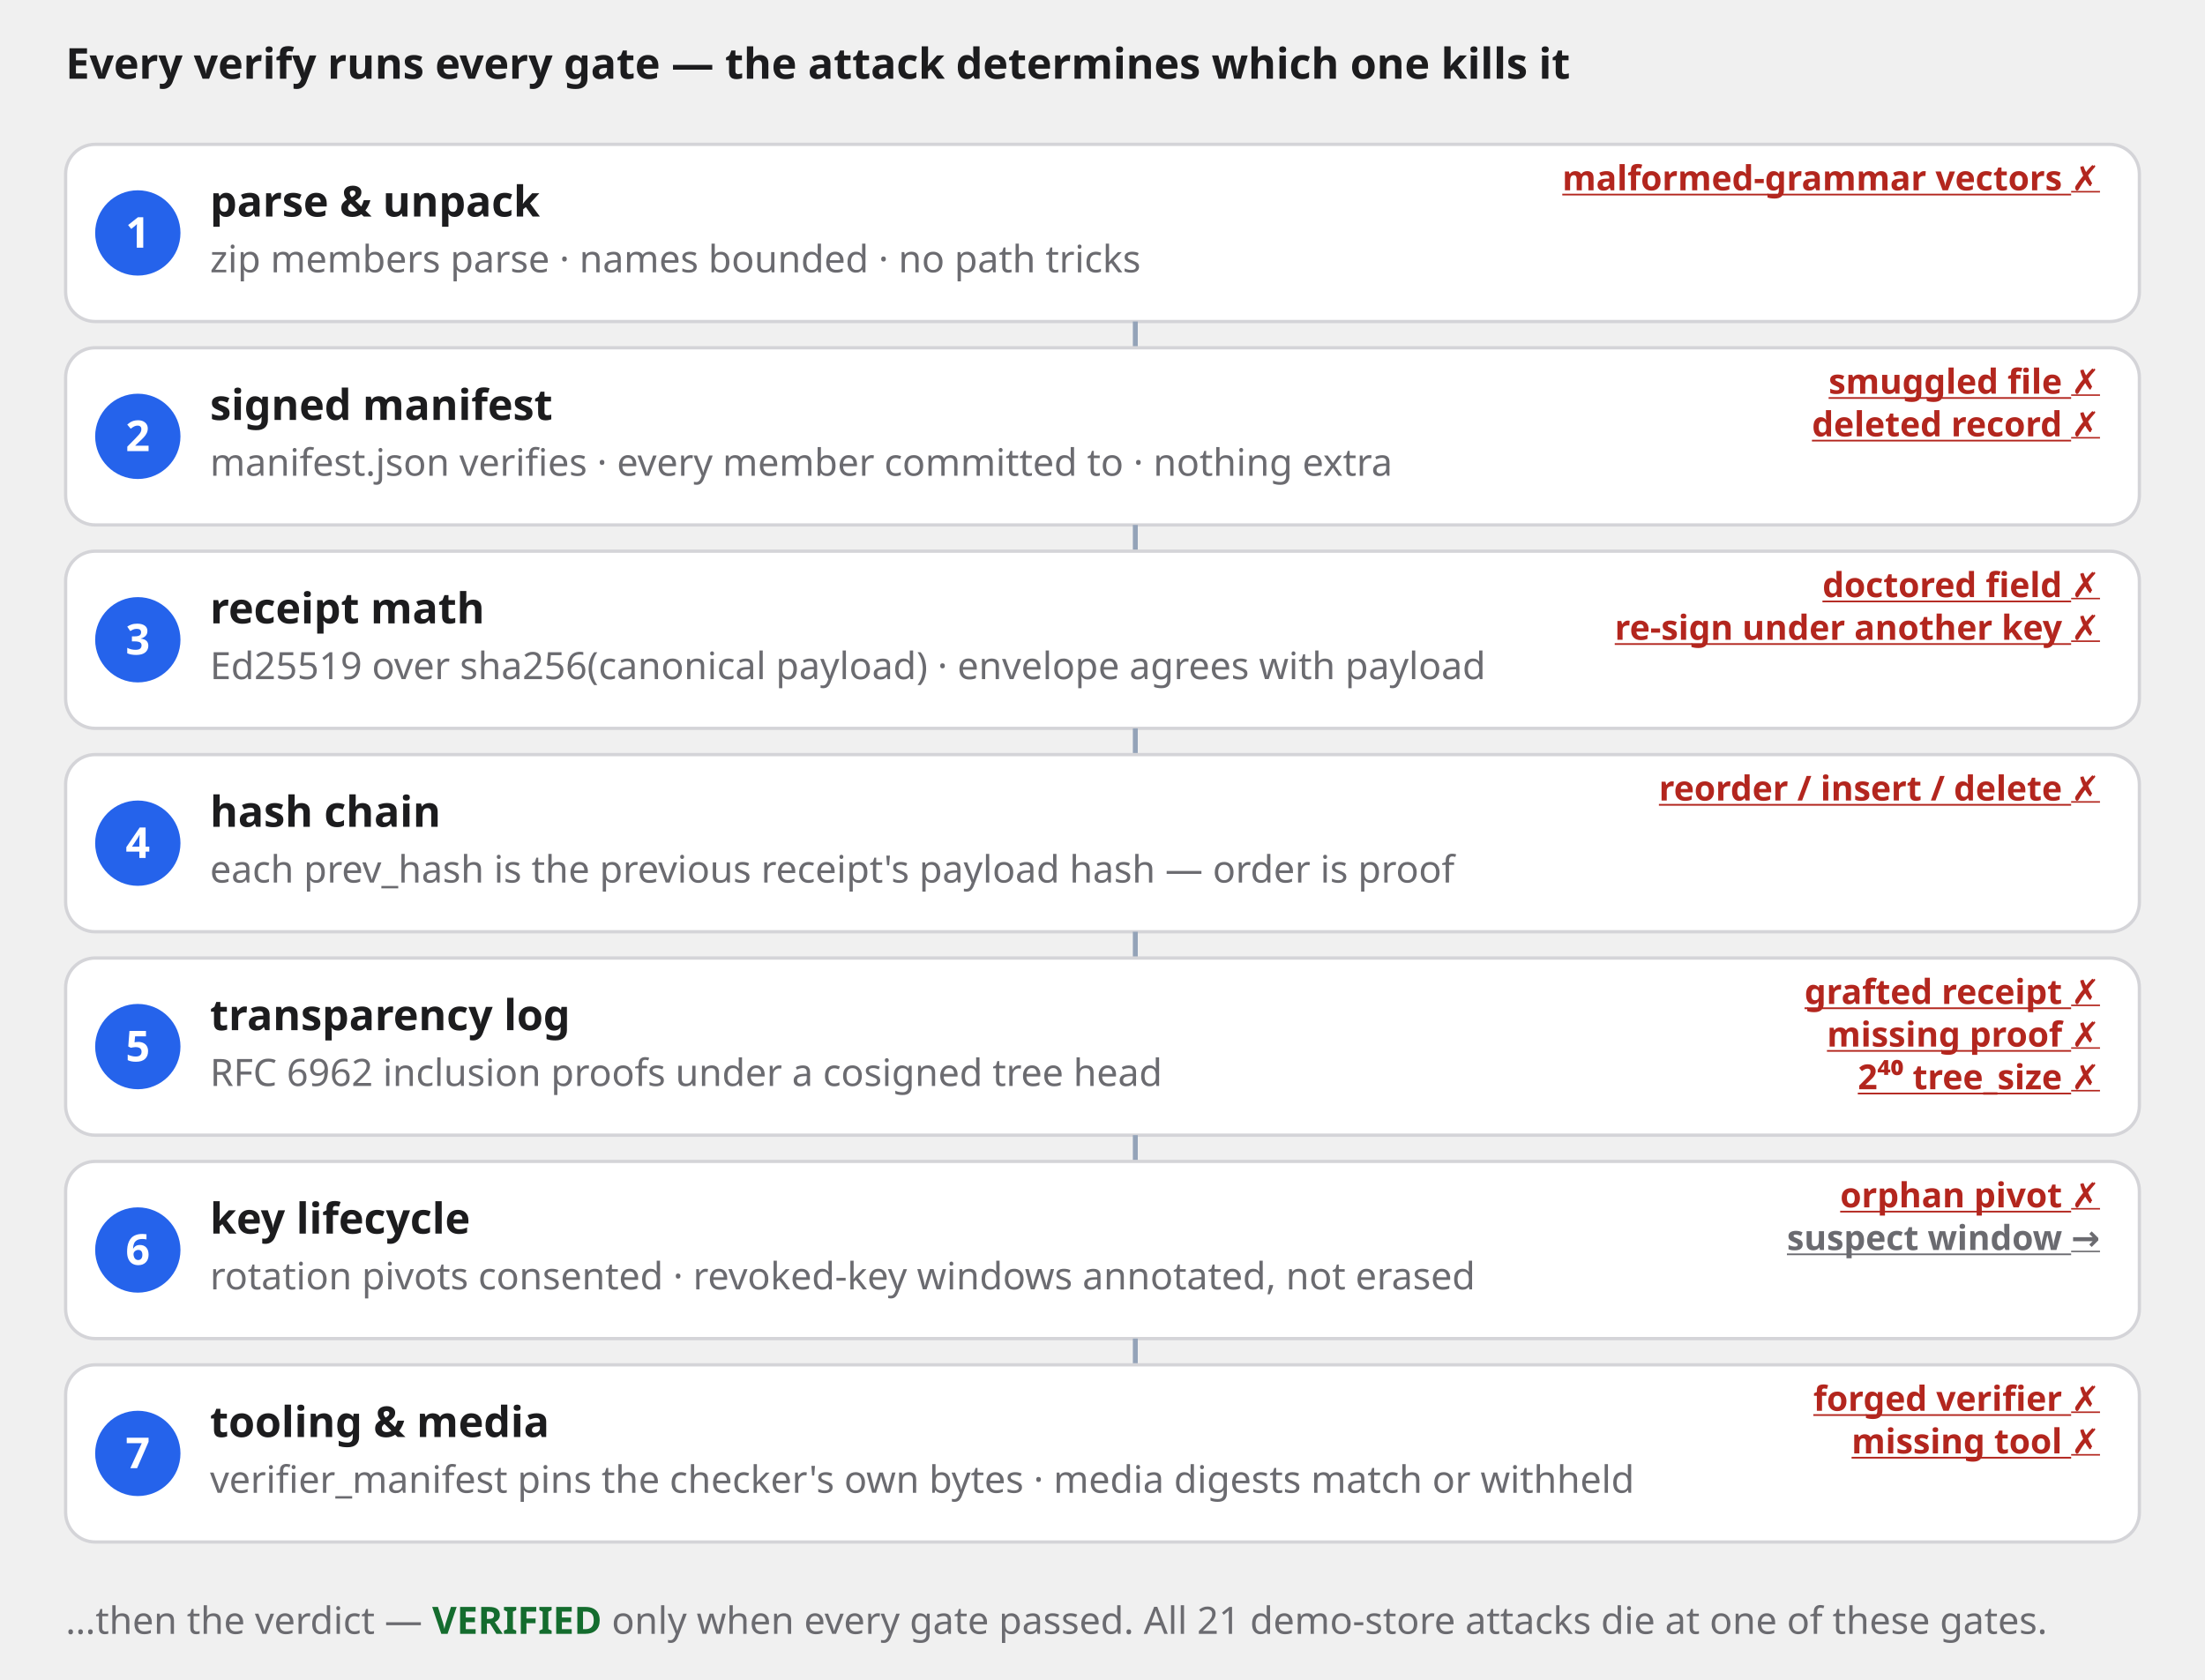
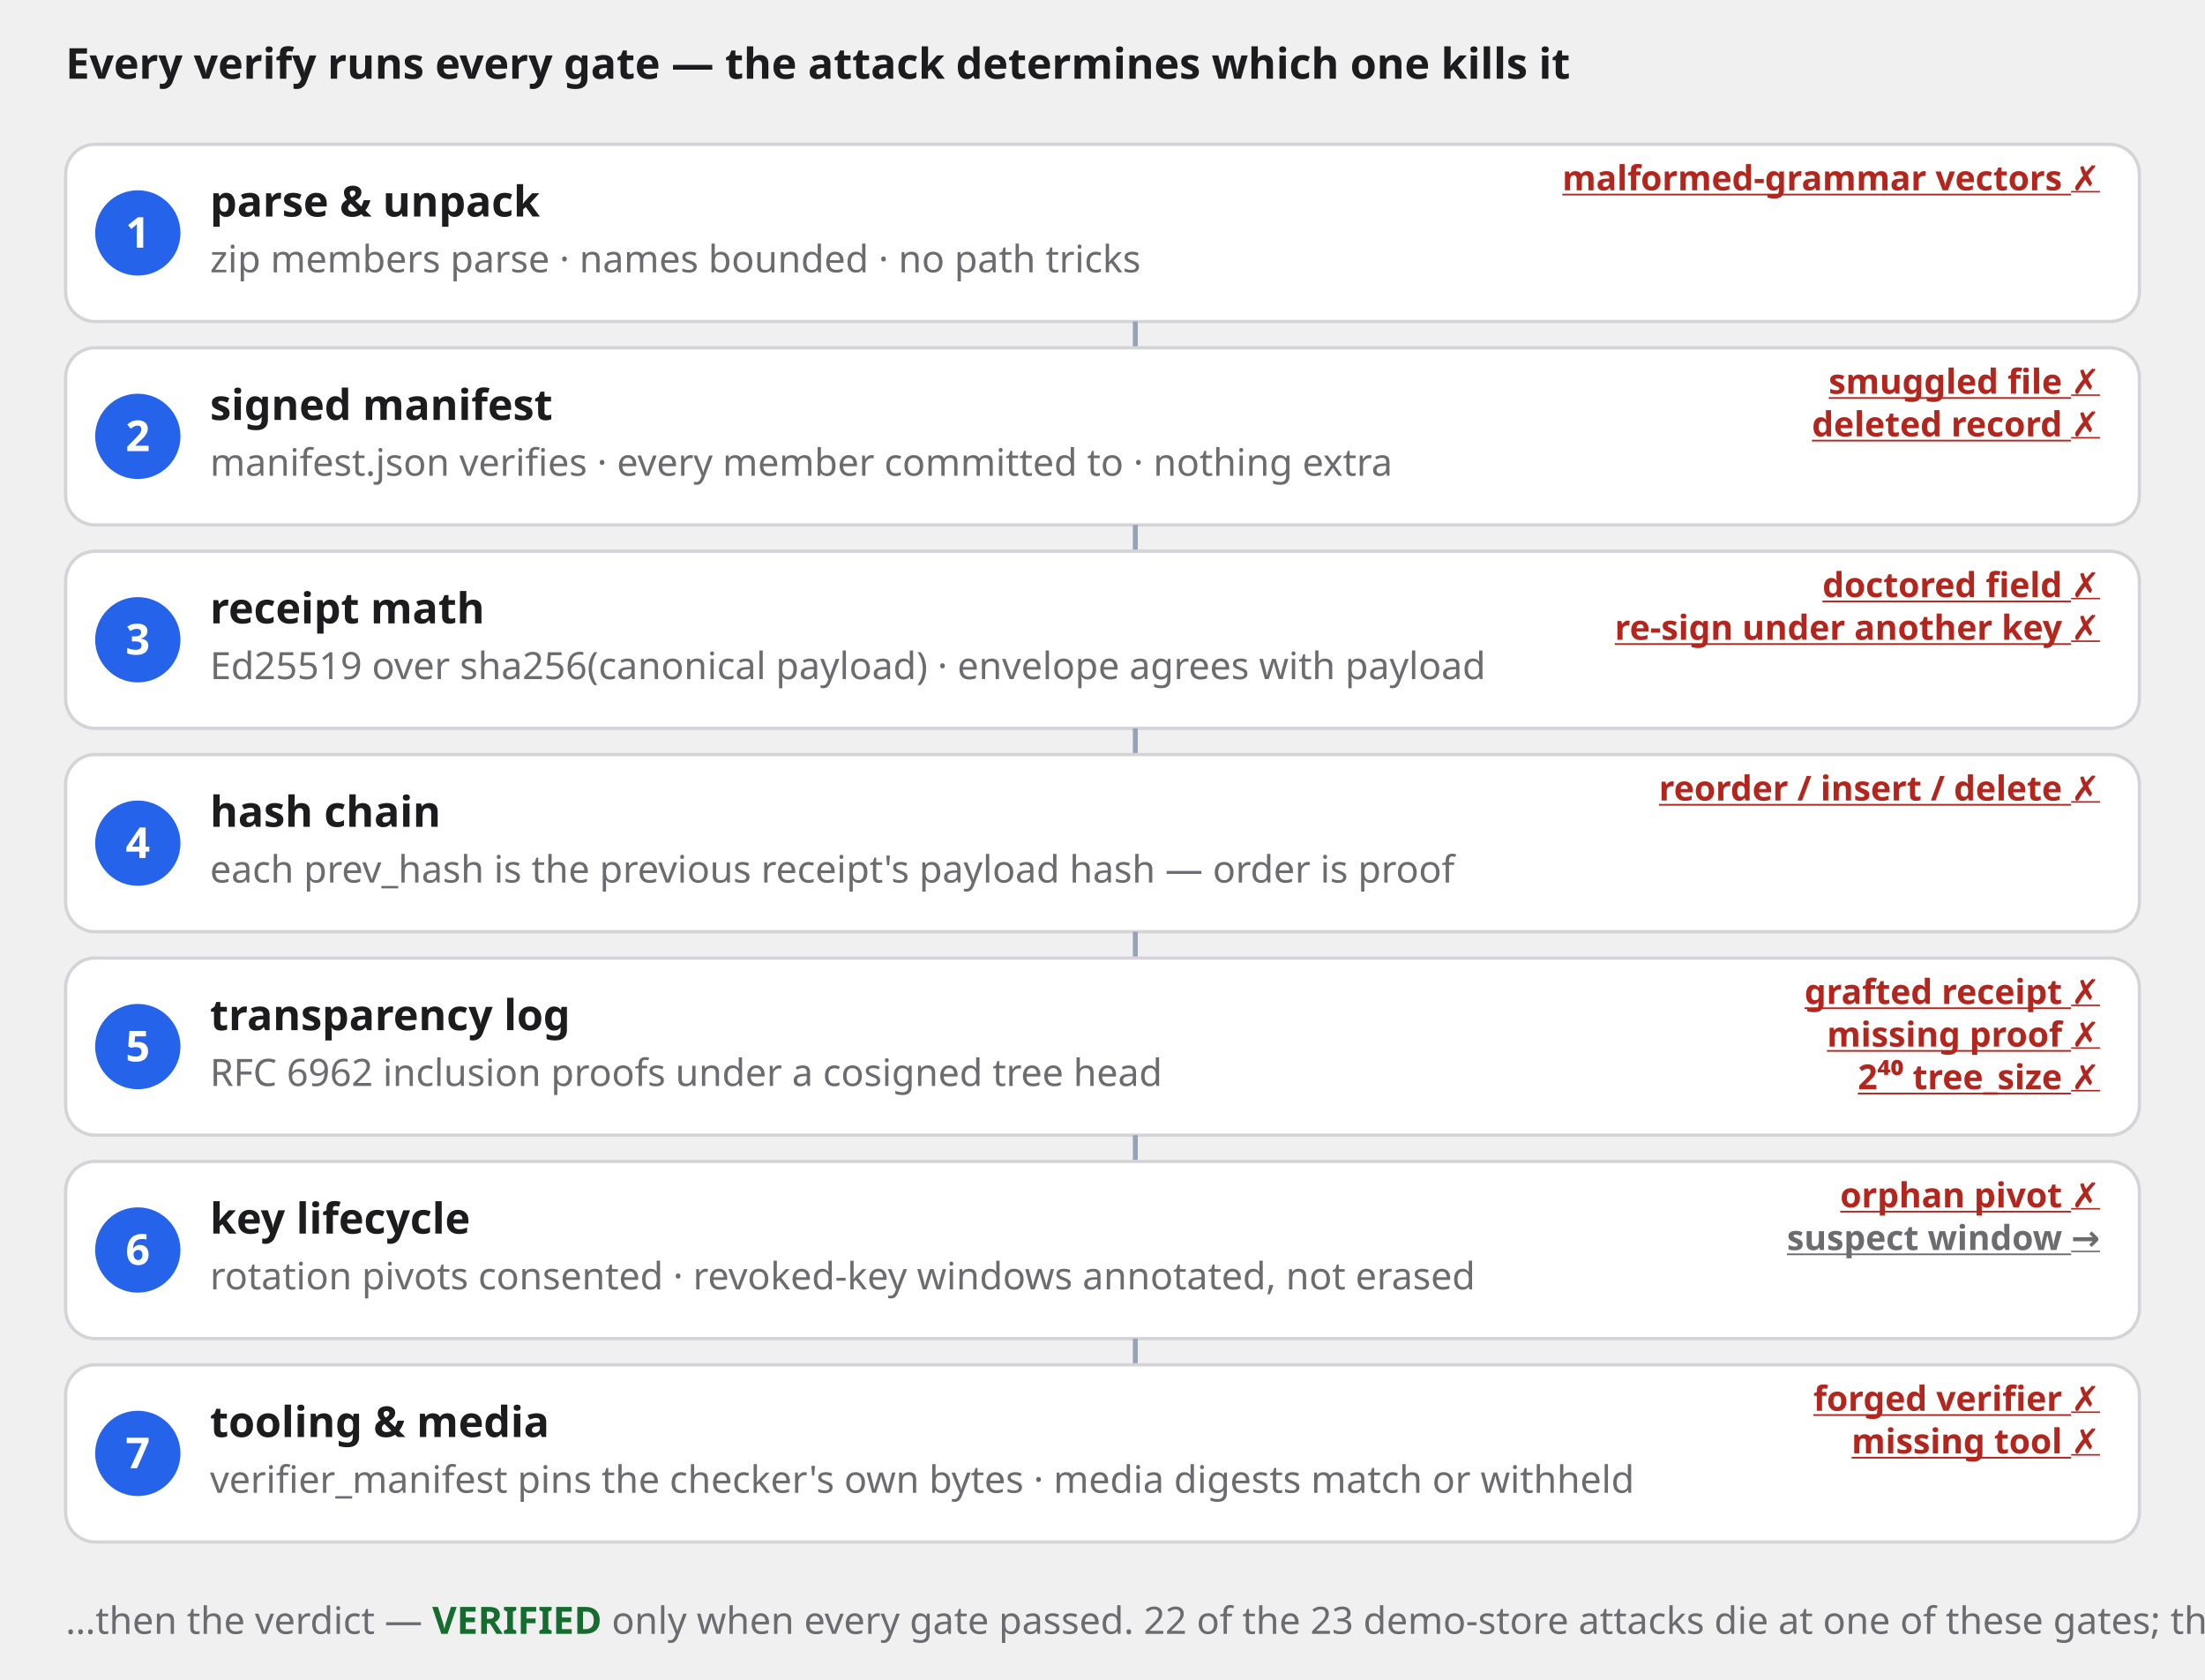
<svg xmlns="http://www.w3.org/2000/svg" viewBox="0 0 672 512" role="group" aria-label="The seven verification gates and which attacks die at each">
  <style>text{font-family:system-ui,sans-serif}.g{font-size:13px;font-weight:700;fill:#1c1c1e}.d{font-size:11.5px;fill:#6b6b70}.a{font-size:10.5px;fill:#b3261e;font-weight:600}.n{font-size:13px;font-weight:800;fill:#fff}</style>
  <text class="g" x="20" y="24" font-size="14">Every verify runs every gate — the attack determines which one kills it</text>
  <rect x="20" y="44" width="632" height="54" rx="9" fill="#fff" stroke="#d4d4d8" />
  <circle cx="42" cy="71" r="13" fill="#2563eb" />
  <text class="n" x="42" y="75.5" text-anchor="middle">1</text>
  <text class="g" x="64" y="66">parse &amp; unpack</text>
  <text class="d" x="64" y="83">zip members parse · names bounded · no path tricks</text>
  <a href="vectors.html">
    <text class="a" x="640" y="58" text-anchor="end" text-decoration="underline">malformed-grammar vectors ✗</text>
  </a>
  <line x1="346" y1="98" x2="346" y2="106" stroke="#94a3b8" stroke-width="1.5" />
  <rect x="20" y="106" width="632" height="54" rx="9" fill="#fff" stroke="#d4d4d8" />
  <circle cx="42" cy="133" r="13" fill="#2563eb" />
  <text class="n" x="42" y="137.5" text-anchor="middle">2</text>
  <text class="g" x="64" y="128">signed manifest</text>
  <text class="d" x="64" y="145">manifest.json verifies · every member committed to · nothing extra</text>
  <a href="verify.html#sample-pack-attack-smuggled-file">
    <text class="a" x="640" y="120" text-anchor="end" text-decoration="underline">smuggled file ✗</text>
  </a>
  <a href="verify.html#sample-pack-attack-missing-record">
    <text class="a" x="640" y="133" text-anchor="end" text-decoration="underline">deleted record ✗</text>
  </a>
  <line x1="346" y1="160" x2="346" y2="168" stroke="#94a3b8" stroke-width="1.5" />
  <rect x="20" y="168" width="632" height="54" rx="9" fill="#fff" stroke="#d4d4d8" />
  <circle cx="42" cy="195" r="13" fill="#2563eb" />
  <text class="n" x="42" y="199.5" text-anchor="middle">3</text>
  <text class="g" x="64" y="190">receipt math</text>
  <text class="d" x="64" y="207">Ed25519 over sha256(canonical payload) · envelope agrees with payload</text>
  <a href="verify.html#sample-pack-tampered">
    <text class="a" x="640" y="182" text-anchor="end" text-decoration="underline">doctored field ✗</text>
  </a>
  <a href="vectors.html">
    <text class="a" x="640" y="195" text-anchor="end" text-decoration="underline">re-sign under another key ✗</text>
  </a>
  <line x1="346" y1="222" x2="346" y2="230" stroke="#94a3b8" stroke-width="1.5" />
  <rect x="20" y="230" width="632" height="54" rx="9" fill="#fff" stroke="#d4d4d8" />
  <circle cx="42" cy="257" r="13" fill="#2563eb" />
  <text class="n" x="42" y="261.5" text-anchor="middle">4</text>
  <text class="g" x="64" y="252">hash chain</text>
  <text class="d" x="64" y="269">each prev_hash is the previous receipt's payload hash — order is proof</text>
  <a href="vectors.html">
    <text class="a" x="640" y="244" text-anchor="end" text-decoration="underline">reorder / insert / delete ✗</text>
  </a>
  <line x1="346" y1="284" x2="346" y2="292" stroke="#94a3b8" stroke-width="1.5" />
  <rect x="20" y="292" width="632" height="54" rx="9" fill="#fff" stroke="#d4d4d8" />
  <circle cx="42" cy="319" r="13" fill="#2563eb" />
  <text class="n" x="42" y="323.5" text-anchor="middle">5</text>
  <text class="g" x="64" y="314">transparency log</text>
  <text class="d" x="64" y="331">RFC 6962 inclusion proofs under a cosigned tree head</text>
  <a href="vectors.html">
    <text class="a" x="640" y="306" text-anchor="end" text-decoration="underline">grafted receipt ✗</text>
  </a>
  <a href="verify.html#vectors/fail-missing-log-proof">
    <text class="a" x="640" y="319" text-anchor="end" text-decoration="underline">missing proof ✗</text>
  </a>
  <a href="verify.html#vectors/fail-oversize-tree-size">
    <text class="a" x="640" y="332" text-anchor="end" text-decoration="underline">2⁴⁰ tree_size ✗</text>
  </a>
  <line x1="346" y1="346" x2="346" y2="354" stroke="#94a3b8" stroke-width="1.5" />
  <rect x="20" y="354" width="632" height="54" rx="9" fill="#fff" stroke="#d4d4d8" />
  <circle cx="42" cy="381" r="13" fill="#2563eb" />
  <text class="n" x="42" y="385.5" text-anchor="middle">6</text>
  <text class="g" x="64" y="376">key lifecycle</text>
  <text class="d" x="64" y="393">rotation pivots consented · revoked-key windows annotated, not erased</text>
  <a href="verify.html#vectors/fail-orphan-rotation">
    <text class="a" x="640" y="368" text-anchor="end" text-decoration="underline">orphan pivot ✗</text>
  </a>
  <a href="demo-integrity.html">
    <text x="640" y="381" text-anchor="end" text-decoration="underline" font-size="10.5" fill="#6b6b70" font-weight="600">suspect window →</text>
  </a>
  <line x1="346" y1="408" x2="346" y2="416" stroke="#94a3b8" stroke-width="1.5" />
  <rect x="20" y="416" width="632" height="54" rx="9" fill="#fff" stroke="#d4d4d8" />
  <circle cx="42" cy="443" r="13" fill="#2563eb" />
  <text class="n" x="42" y="447.5" text-anchor="middle">7</text>
  <text class="g" x="64" y="438">tooling &amp; media</text>
  <text class="d" x="64" y="455">verifier_manifest pins the checker's own bytes · media digests match or withheld</text>
  <a href="verify.html#sample-pack-attack-forged-verifier">
    <text class="a" x="640" y="430" text-anchor="end" text-decoration="underline">forged verifier ✗</text>
  </a>
  <a href="verify.html#vectors/fail-missing-pinned-tool">
    <text class="a" x="640" y="443" text-anchor="end" text-decoration="underline">missing tool ✗</text>
  </a>
-   <text class="d" x="20" y="498">…then the verdict — <tspan fill="#146c2e" font-weight="700">VERIFIED</tspan> only when every gate passed. All 21 demo-store attacks die at one of these gates.</text>
+   <text class="d" x="20" y="498">…then the verdict — <tspan fill="#146c2e" font-weight="700">VERIFIED</tspan> only when every gate passed. 22 of the 23 demo-store attacks die at one of these gates; the 23rd (a forged row + self-journaled cover) is the battery's own documented boundary - only an external anchor closes it.</text>
</svg>
